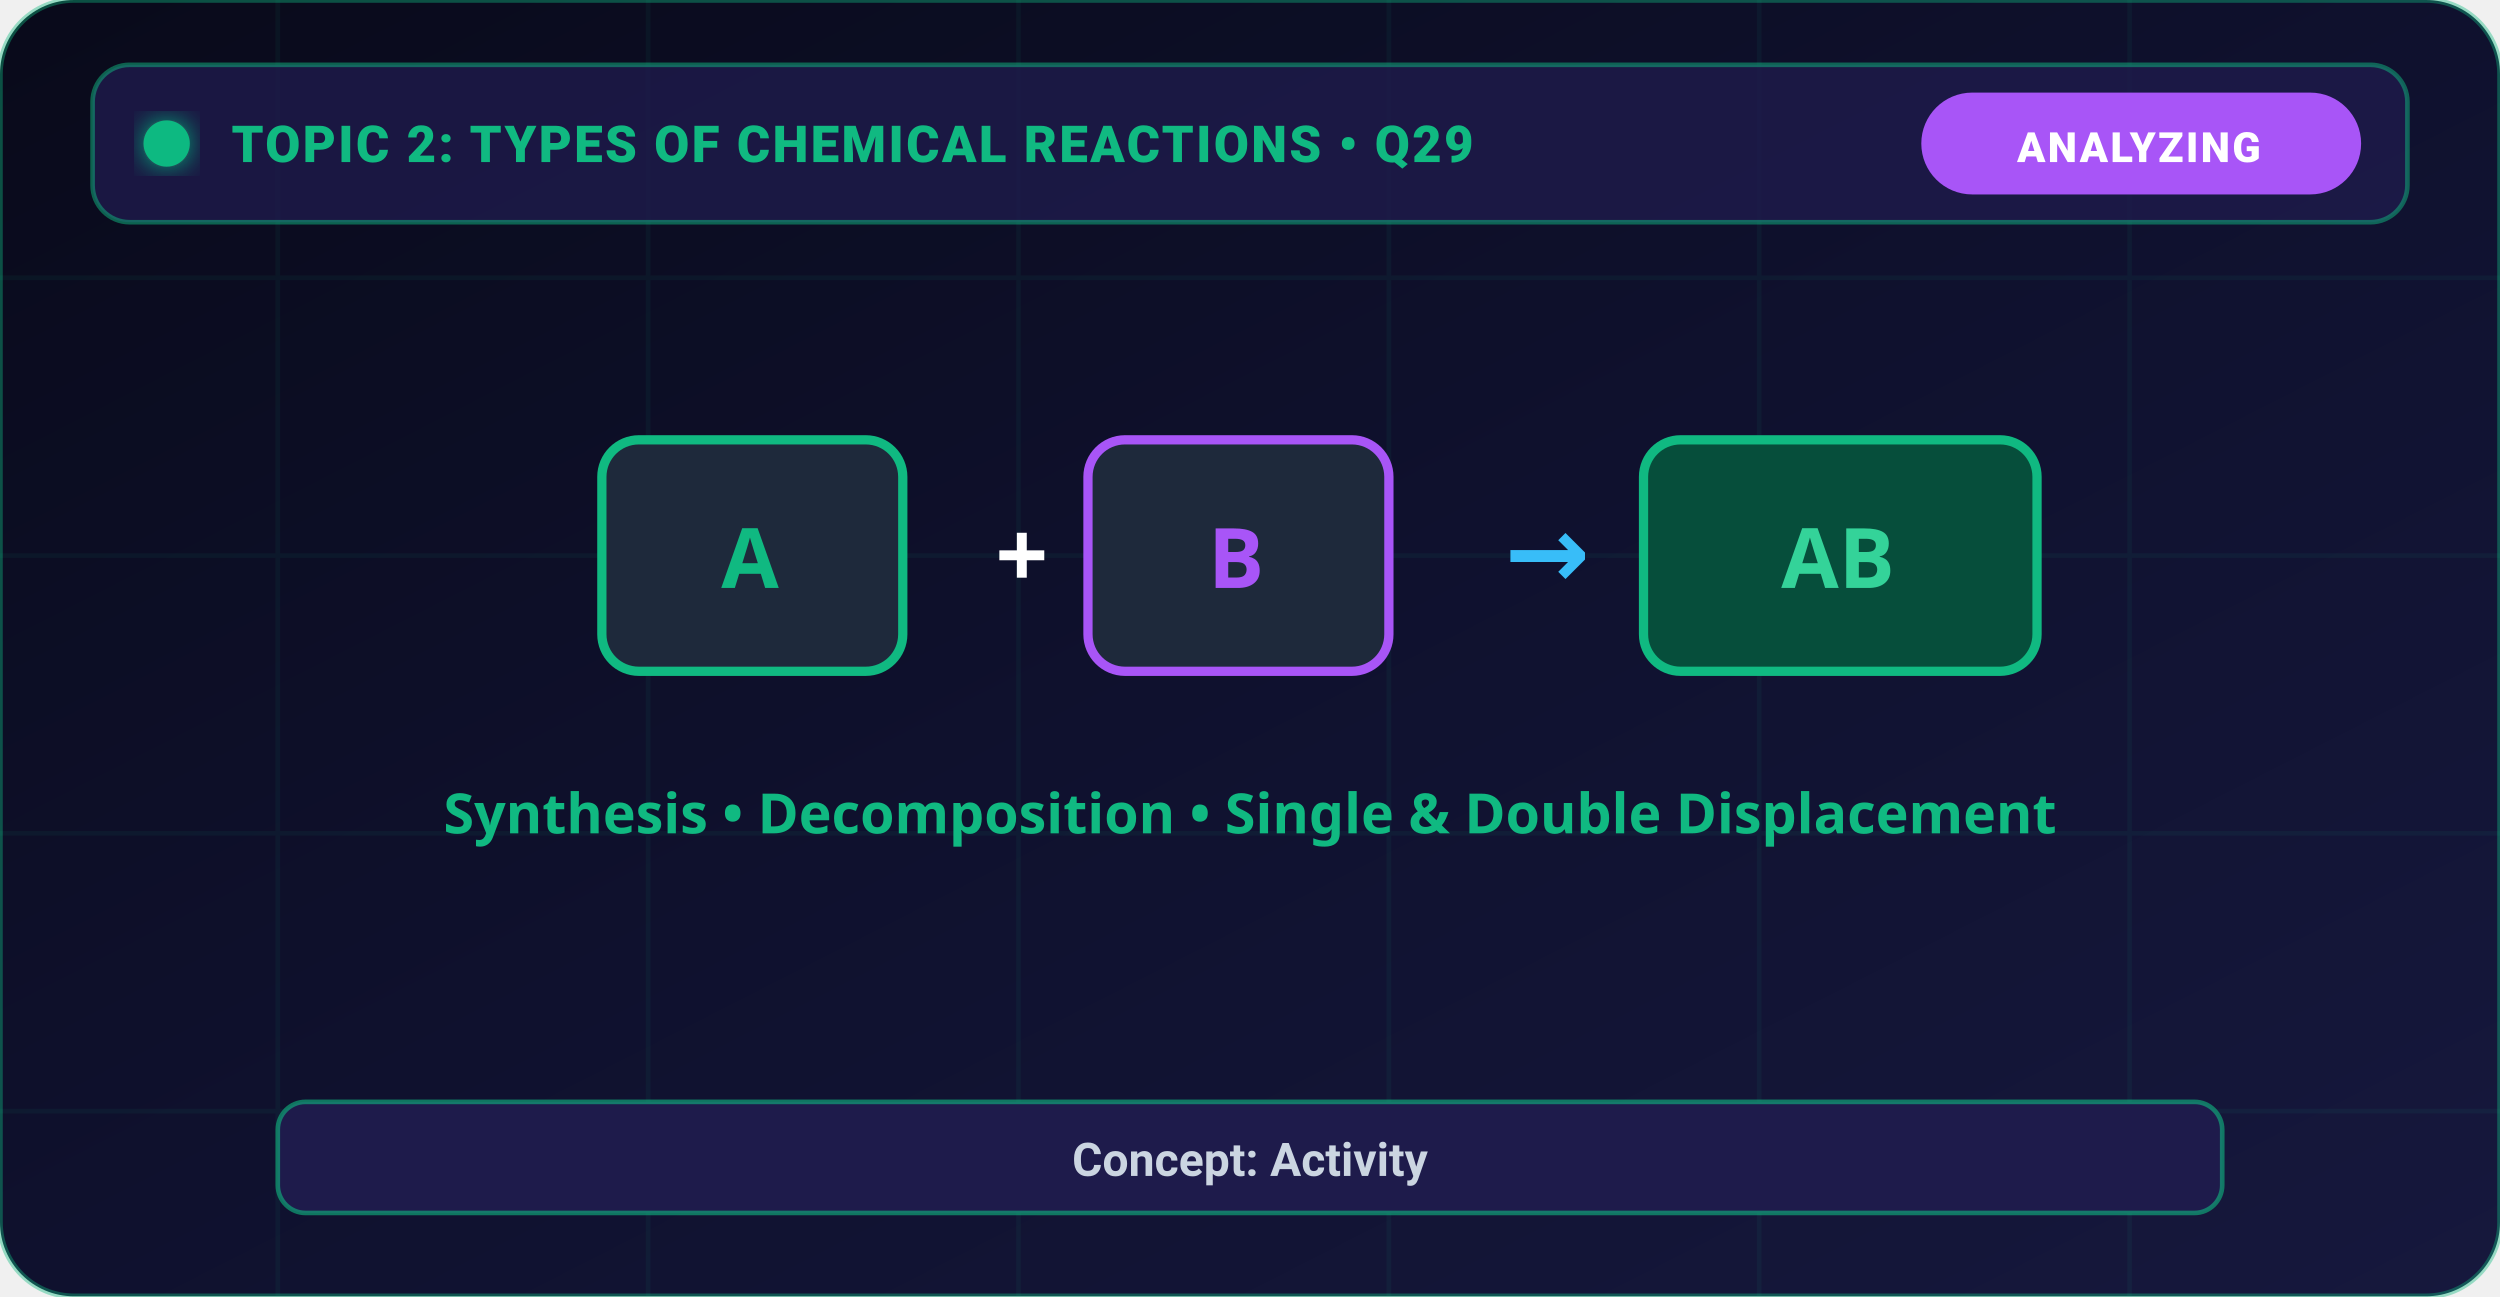
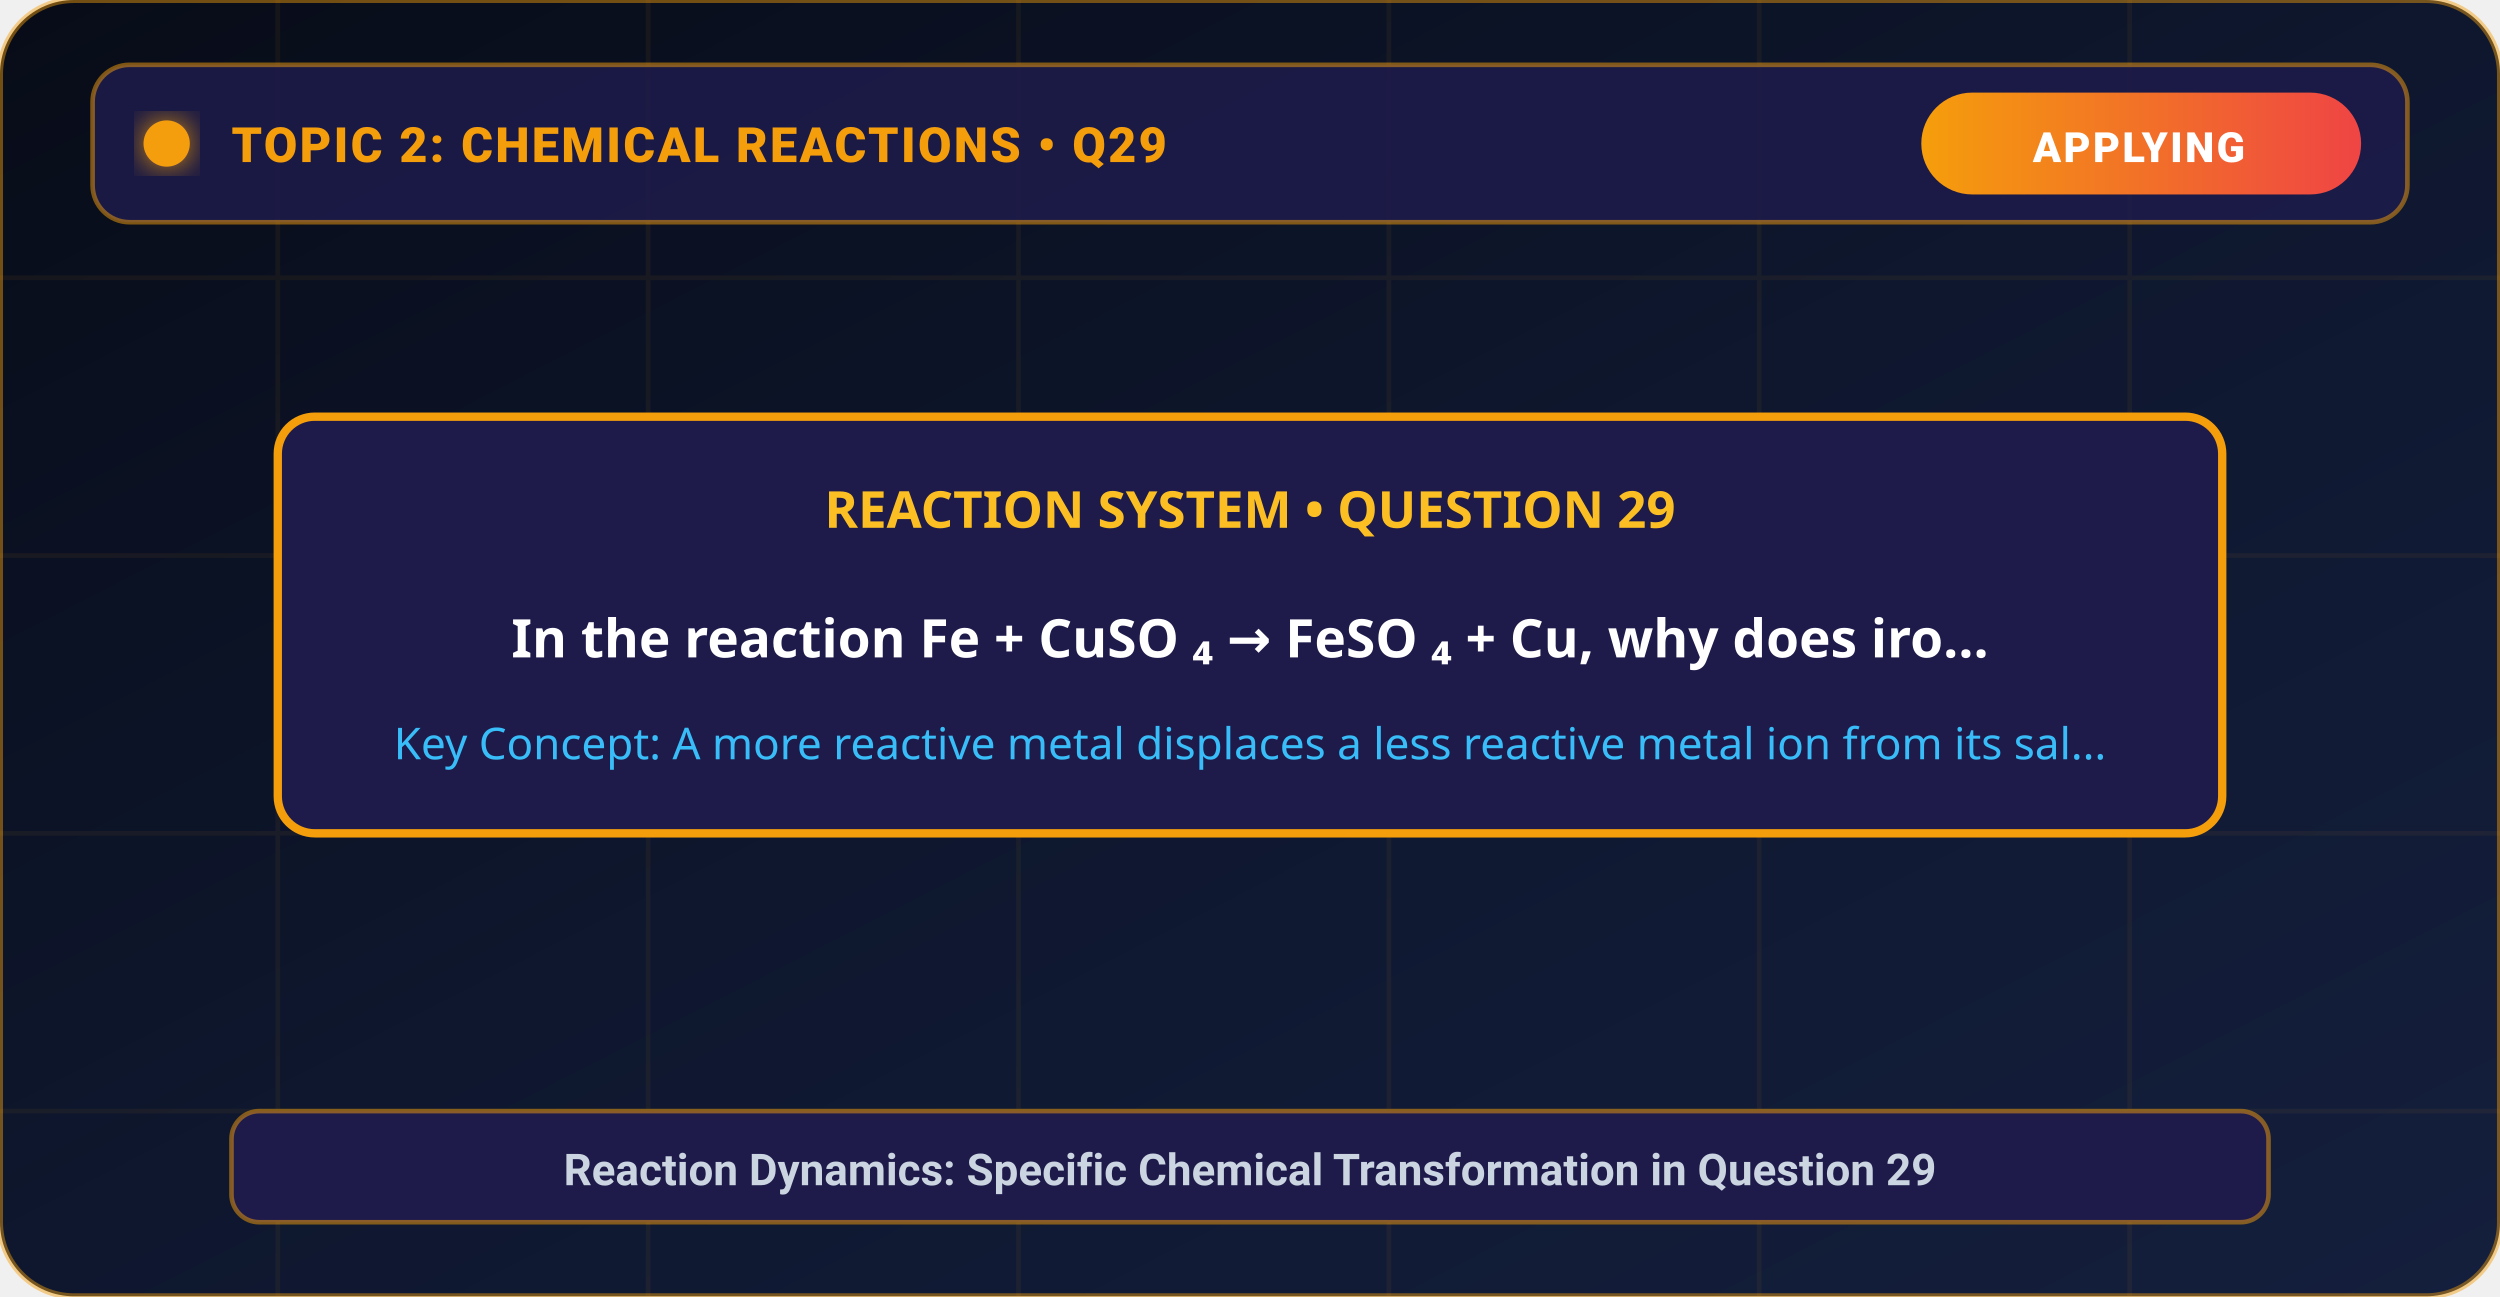
<svg xmlns="http://www.w3.org/2000/svg" viewBox="0 0 540 280" width="100%" height="100%">
  <defs>
    <linearGradient id="bgGrad_t2_29" x1="0%" y1="0%" x2="100%" y2="100%">
-       <stop offset="0%" stop-color="#090a1a" />
-       <stop offset="50%" stop-color="#0f112e" />
-       <stop offset="100%" stop-color="#16183d" />
+       <stop offset="0%" stop-color="#080c18" />
+       <stop offset="50%" stop-color="#0e172e" />
+       <stop offset="100%" stop-color="#141f3d" />
+     </linearGradient>
+     <linearGradient id="primaryGrad_t2_29" x1="0%" y1="0%" x2="100%" y2="0%">
+       <stop offset="0%" stop-color="#f59e0b" />
+       <stop offset="100%" stop-color="#ef4444" />
    </linearGradient>
    <filter id="glow_t2_29" x="-20%" y="-20%" width="140%" height="140%">
-       <feGaussianBlur stdDeviation="3" result="blur" />
+       <feGaussianBlur stdDeviation="3.5" result="blur" />
      <feComposite in="SourceGraphic" in2="blur" operator="over" />
    </filter>
  </defs>
-   <rect width="540" height="280" rx="16" fill="url(#bgGrad_t2_29)" stroke="#10b981" stroke-width="1.2" stroke-opacity="0.4" />
-   <g opacity="0.06" stroke="#10b981" stroke-width="1">
+   <rect width="540" height="280" rx="16" fill="url(#bgGrad_t2_29)" stroke="#f59e0b" stroke-width="1.3" stroke-opacity="0.45" />
+   <g opacity="0.06" stroke="#f59e0b" stroke-width="1">
    <line x1="60" y1="0" x2="60" y2="280" />
    <line x1="140" y1="0" x2="140" y2="280" />
    <line x1="220" y1="0" x2="220" y2="280" />
    <line x1="300" y1="0" x2="300" y2="280" />
    <line x1="380" y1="0" x2="380" y2="280" />
    <line x1="460" y1="0" x2="460" y2="280" />
    <line x1="0" y1="60" x2="540" y2="60" />
    <line x1="0" y1="120" x2="540" y2="120" />
    <line x1="0" y1="180" x2="540" y2="180" />
    <line x1="0" y1="240" x2="540" y2="240" />
  </g>
-   <rect x="20" y="14" width="500" height="34" rx="8" fill="#1e1b4b" fill-opacity="0.8" stroke="#10b981" stroke-width="1" stroke-opacity="0.5" />
-   <circle cx="36" cy="31" r="5" fill="#10b981" filter="url(#glow_t2_29)" />
-   <text x="50" y="35" fill="#10b981" font-family="'Segoe UI', Roboto, sans-serif" font-size="11" font-weight="900" letter-spacing="0.5">TOPIC 2: TYPES OF CHEMICAL REACTIONS • Q29</text>
-   <rect x="415" y="20" width="95" height="22" rx="11" fill="#a855f7" />
-   <text x="462" y="35" fill="#ffffff" font-family="'Segoe UI', Roboto, sans-serif" font-size="9" font-weight="900" text-anchor="middle" letter-spacing="0.5">ANALYZING</text>
+   <rect x="20" y="14" width="500" height="34" rx="8" fill="#1e1b4b" fill-opacity="0.85" stroke="#f59e0b" stroke-width="1" stroke-opacity="0.5" />
+   <circle cx="36" cy="31" r="5" fill="#f59e0b" filter="url(#glow_t2_29)" />
+   <text x="50" y="35" fill="#f59e0b" font-family="'Segoe UI', Roboto, sans-serif" font-size="10.5" font-weight="900" letter-spacing="0.5">TOPIC 2: CHEMICAL REACTIONS • Q29</text>
+   <rect x="415" y="20" width="95" height="22" rx="11" fill="url(#primaryGrad_t2_29)" />
+   <text x="462" y="35" fill="#ffffff" font-family="'Segoe UI', Roboto, sans-serif" font-size="9" font-weight="900" text-anchor="middle" letter-spacing="0.5">APPLYING</text>
  <g transform="translate(0, 10)">
-     <g transform="translate(130, 85)">
-       <rect x="0" y="0" width="65" height="50" rx="8" fill="#1e293b" stroke="#10b981" stroke-width="2" />
-       <text x="32" y="32" fill="#10b981" font-family="sans-serif" font-size="18" font-weight="bold" text-anchor="middle">A</text>
-       <text x="85" y="32" fill="#ffffff" font-family="sans-serif" font-size="20" font-weight="bold">+</text>
-       <rect x="105" y="0" width="65" height="50" rx="8" fill="#1e293b" stroke="#a855f7" stroke-width="2" />
-       <text x="137" y="32" fill="#a855f7" font-family="sans-serif" font-size="18" font-weight="bold" text-anchor="middle">B</text>
-       <text x="195" y="32" fill="#38bdf8" font-family="sans-serif" font-size="22" font-weight="bold">→</text>
-       <rect x="225" y="0" width="85" height="50" rx="8" fill="#064e3b" stroke="#10b981" stroke-width="2" />
-       <text x="267" y="32" fill="#34d399" font-family="sans-serif" font-size="18" font-weight="bold" text-anchor="middle">AB</text>
+     <g transform="translate(60, 80)">
+       <rect x="0" y="0" width="420" height="90" rx="8" fill="#1e1b4b" stroke="#f59e0b" stroke-width="1.8" />
+       <text x="210" y="24" fill="#fbbf24" font-family="sans-serif" font-size="11" font-weight="bold" text-anchor="middle">REACTION SYSTEM • QUESTION 29</text>
+       <text x="210" y="52" fill="#ffffff" font-family="sans-serif" font-size="11.5" font-weight="bold" text-anchor="middle">In the reaction Fe + CuSO ₄ → FeSO ₄ + Cu, why does iro...</text>
+       <text x="210" y="74" fill="#38bdf8" font-family="sans-serif" font-size="9.5" text-anchor="middle">Key Concept: A more reactive metal displaces a less reactive metal ion from its sal...</text>
    </g>
-     <text x="270" y="170" fill="#10b981" font-family="sans-serif" font-size="12" font-weight="bold" text-anchor="middle">Synthesis • Decomposition • Single &amp; Double Displacement</text>
  </g>
-   <rect x="60" y="238" width="420" height="24" rx="6" fill="#1e1b4b" stroke="#10b981" stroke-width="1" stroke-opacity="0.6" />
-   <text x="270" y="254" fill="#cbd5e1" font-family="'Segoe UI', Roboto, sans-serif" font-size="10" font-weight="bold" text-anchor="middle">Concept: Activity</text>
+   <rect x="50" y="240" width="440" height="24" rx="6" fill="#1e1b4b" stroke="#f59e0b" stroke-width="1" stroke-opacity="0.5" />
+   <text x="270" y="256" fill="#cbd5e1" font-family="'Segoe UI', Roboto, sans-serif" font-size="9.5" font-weight="bold" text-anchor="middle">Reaction Dynamics: Specific Chemical Transformation in Question 29</text>
</svg>
